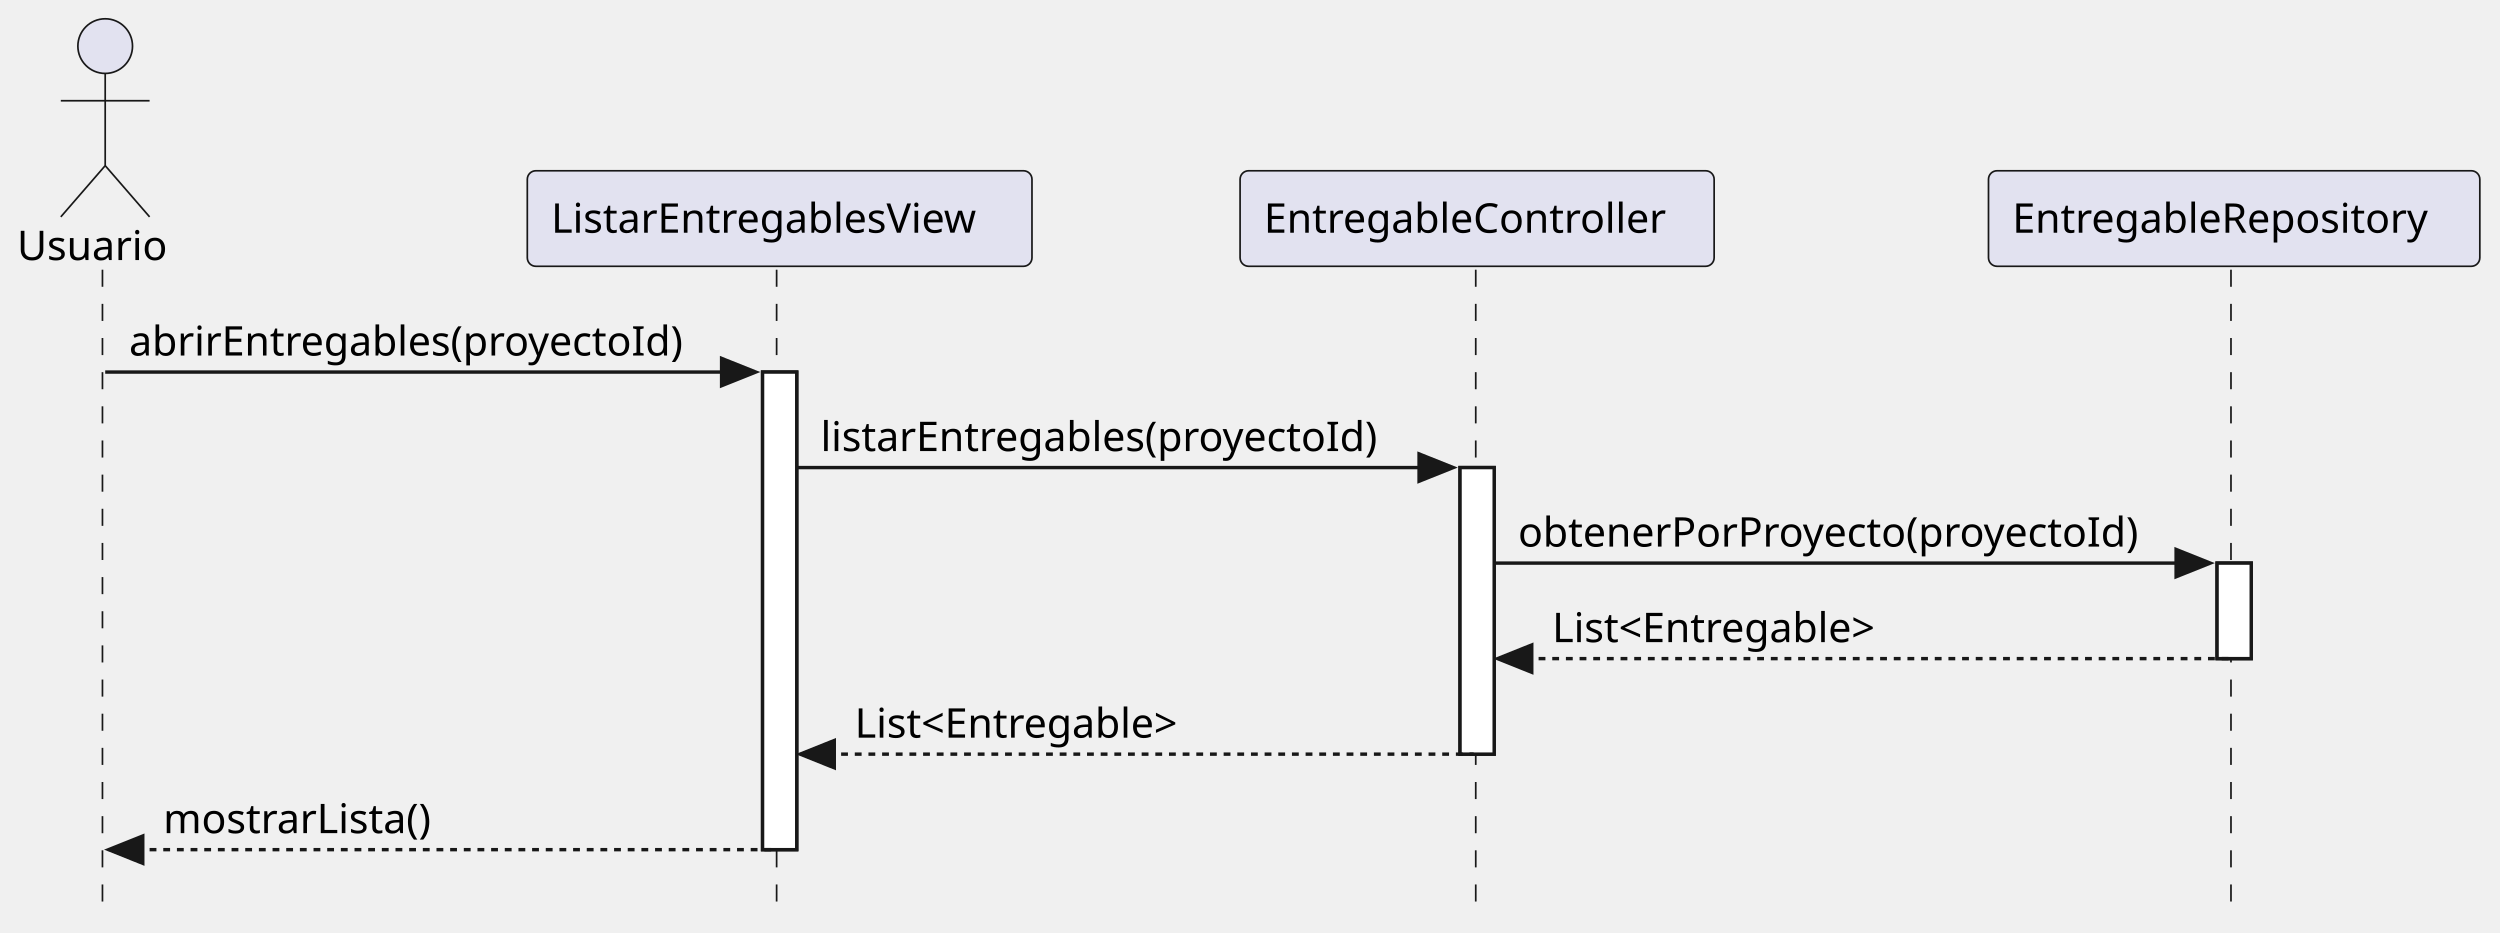
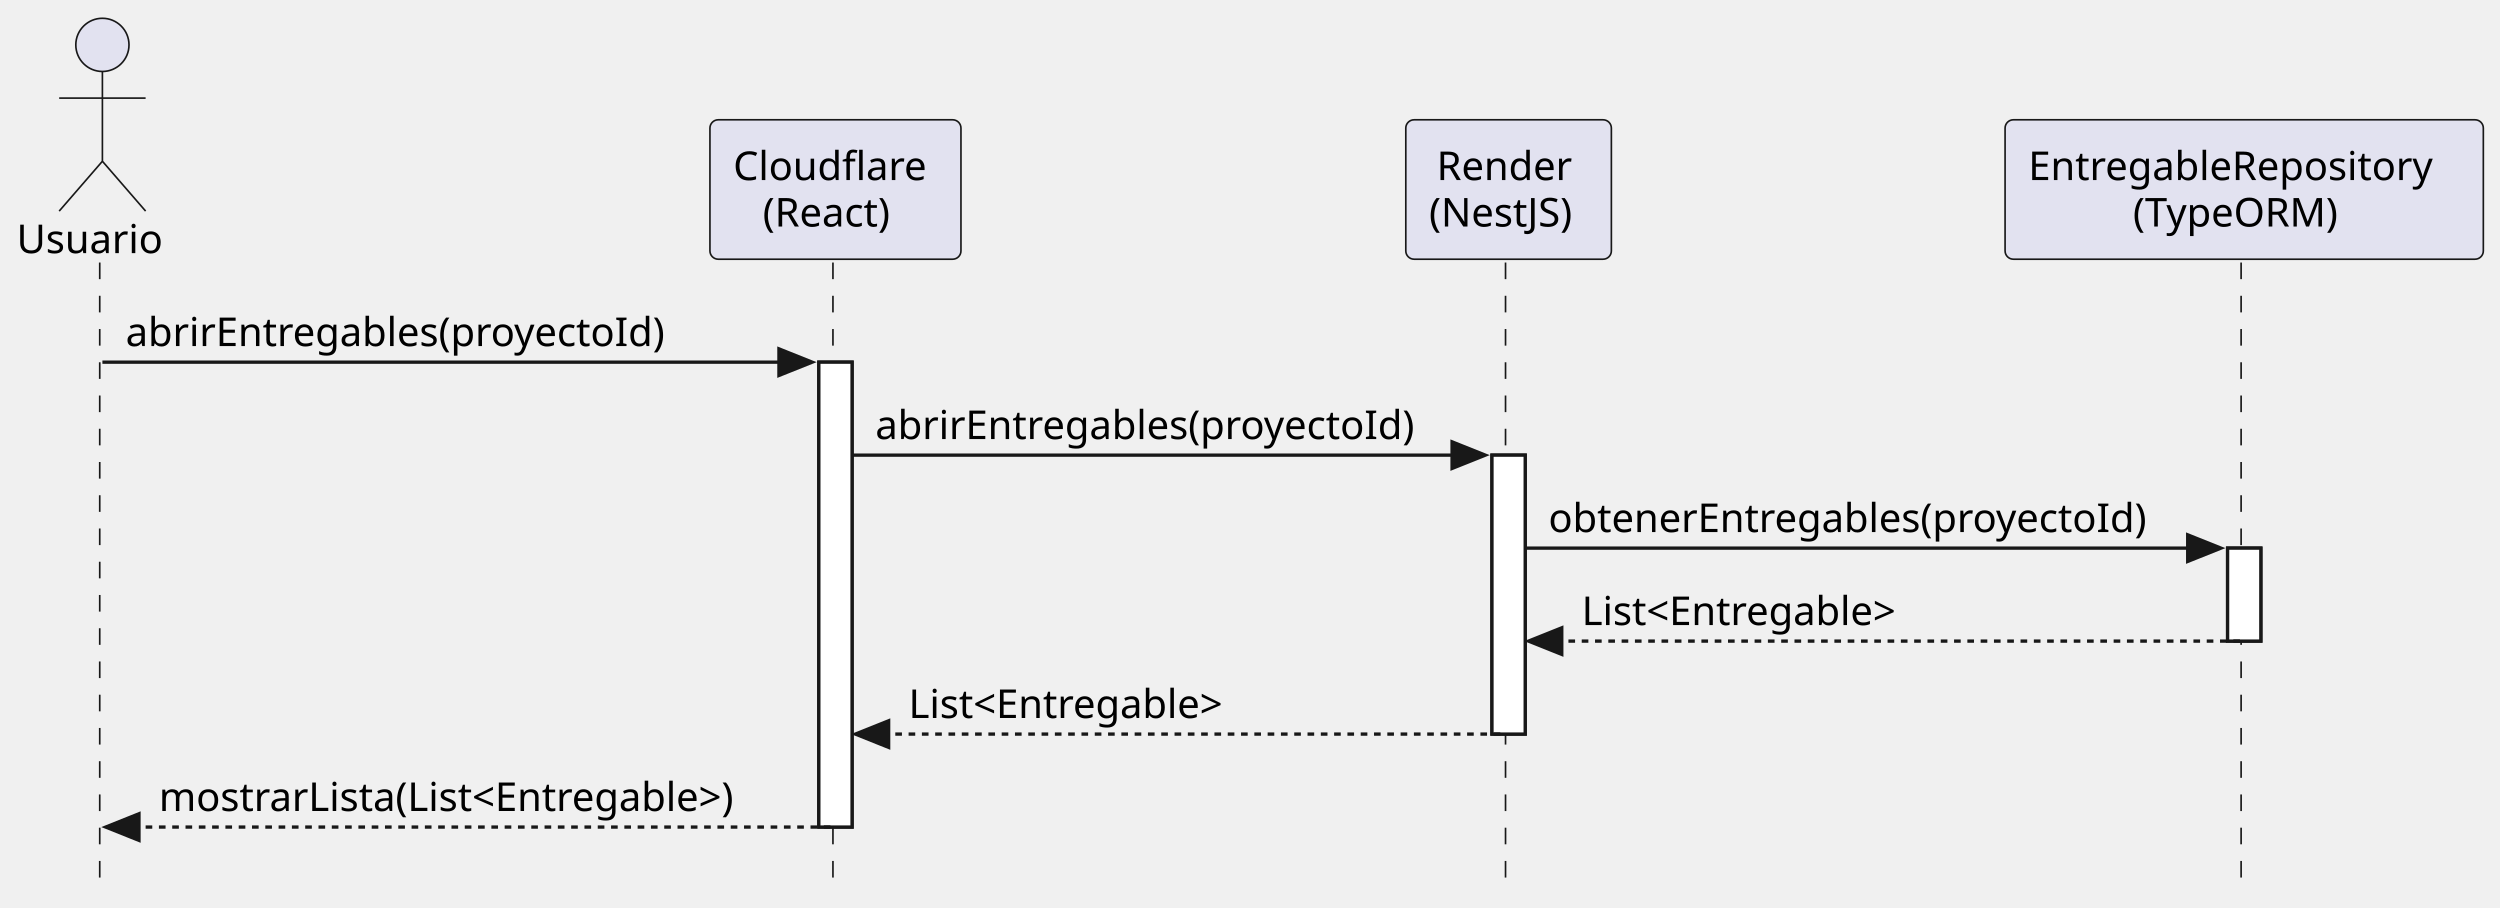
- <svg xmlns="http://www.w3.org/2000/svg" contentStyleType="text/css" data-diagram-type="SEQUENCE" height="273px" preserveAspectRatio="none" style="width:732px;height:273px;background:#FFFFFF;" version="1.1" viewBox="0 0 732 273" width="732px" zoomAndPan="magnify">
+ <svg xmlns="http://www.w3.org/2000/svg" contentStyleType="text/css" data-diagram-type="SEQUENCE" height="273px" preserveAspectRatio="none" style="width:752px;height:273px;background:#FFFFFF;" version="1.1" viewBox="0 0 752 273" width="752px" zoomAndPan="magnify">
  <defs />
  <g>
    <g>
-       <rect fill="#FFFFFF" height="139.844" style="stroke:#181818;stroke-width:1;" width="10" x="223.28" y="108.938" />
+       <rect fill="#FFFFFF" height="139.844" style="stroke:#181818;stroke-width:1;" width="10" x="246.304" y="108.938" />
    </g>
    <g>
-       <rect fill="#FFFFFF" height="83.906" style="stroke:#181818;stroke-width:1;" width="10" x="427.499" y="136.906" />
+       <rect fill="#FFFFFF" height="83.906" style="stroke:#181818;stroke-width:1;" width="10" x="448.782" y="136.906" />
    </g>
    <g>
-       <rect fill="#FFFFFF" height="27.969" style="stroke:#181818;stroke-width:1;" width="10" x="649.161" y="164.875" />
+       <rect fill="#FFFFFF" height="27.969" style="stroke:#181818;stroke-width:1;" width="10" x="670.058" y="164.875" />
    </g>
    <g class="participant-lifeline" data-entity-uid="part1" data-qualified-name="Usuario" id="part1-lifeline">
      <g>
        <rect fill="#000000" fill-opacity="0" height="187.812" width="8" x="26.802" y="78.969" />
        <line style="stroke:#181818;stroke-width:0.5;stroke-dasharray:5,5;" x1="30" x2="30" y1="78.969" y2="266.781" />
      </g>
    </g>
    <g class="participant-lifeline" data-entity-uid="part2" data-qualified-name="View" id="part2-lifeline">
      <g>
-         <rect fill="#000000" fill-opacity="0" height="187.812" width="8" x="224.28" y="78.969" />
-         <line style="stroke:#181818;stroke-width:0.5;stroke-dasharray:5,5;" x1="227.395" x2="227.395" y1="78.969" y2="266.781" />
+         <rect fill="#000000" fill-opacity="0" height="187.812" width="8" x="247.304" y="78.969" />
+         <line style="stroke:#181818;stroke-width:0.5;stroke-dasharray:5,5;" x1="250.551" x2="250.551" y1="78.969" y2="266.781" />
      </g>
    </g>
    <g class="participant-lifeline" data-entity-uid="part3" data-qualified-name="Controller" id="part3-lifeline">
      <g>
-         <rect fill="#000000" fill-opacity="0" height="187.812" width="8" x="428.499" y="78.969" />
-         <line style="stroke:#181818;stroke-width:0.5;stroke-dasharray:5,5;" x1="432.097" x2="432.097" y1="78.969" y2="266.781" />
+         <rect fill="#000000" fill-opacity="0" height="187.812" width="8" x="449.782" y="78.969" />
+         <line style="stroke:#181818;stroke-width:0.5;stroke-dasharray:5,5;" x1="452.864" x2="452.864" y1="78.969" y2="266.781" />
      </g>
    </g>
    <g class="participant-lifeline" data-entity-uid="part4" data-qualified-name="Repository" id="part4-lifeline">
      <g>
-         <rect fill="#000000" fill-opacity="0" height="187.812" width="8" x="650.161" y="78.969" />
-         <line style="stroke:#181818;stroke-width:0.5;stroke-dasharray:5,5;" x1="653.231" x2="653.231" y1="78.969" y2="266.781" />
+         <rect fill="#000000" fill-opacity="0" height="187.812" width="8" x="671.058" y="78.969" />
+         <line style="stroke:#181818;stroke-width:0.5;stroke-dasharray:5,5;" x1="674.127" x2="674.127" y1="78.969" y2="266.781" />
      </g>
    </g>
    <g class="participant participant-head" data-entity-uid="part1" data-qualified-name="Usuario" id="part1-head">
      <text fill="#000000" font-family="sans-serif" font-size="12" lengthAdjust="spacing" textLength="45.603" x="5" y="76.139">Usuario</text>
      <ellipse cx="30.802" cy="13.5" fill="#E2E2F0" rx="8" ry="8" style="stroke:#181818;stroke-width:0.5;" />
      <path d="M30.802,21.5 L30.802,48.5 M17.802,29.5 L43.802,29.5 M30.802,48.5 L17.802,63.5 M30.802,48.5 L43.802,63.5" fill="none" style="stroke:#181818;stroke-width:0.5;" />
    </g>
    <g class="participant participant-head" data-entity-uid="part2" data-qualified-name="View" id="part2-head">
-       <rect fill="#E2E2F0" height="27.969" rx="2.5" ry="2.5" style="stroke:#181818;stroke-width:0.5;" width="147.769" x="154.395" y="50" />
-       <text fill="#000000" font-family="sans-serif" font-size="12" lengthAdjust="spacing" textLength="133.769" x="161.395" y="68.139">ListarEntregablesView</text>
+       <rect fill="#E2E2F0" height="41.938" rx="2.5" ry="2.5" style="stroke:#181818;stroke-width:0.5;" width="75.506" x="213.551" y="36.031" />
+       <text fill="#000000" font-family="sans-serif" font-size="12" lengthAdjust="spacing" textLength="61.506" x="220.551" y="54.17">Cloudflare</text>
+       <text fill="#000000" font-family="sans-serif" font-size="12" lengthAdjust="spacing" textLength="43.74" x="229.434" y="68.139">(React)</text>
    </g>
    <g class="participant participant-head" data-entity-uid="part3" data-qualified-name="Controller" id="part3-head">
-       <rect fill="#E2E2F0" height="27.969" rx="2.5" ry="2.5" style="stroke:#181818;stroke-width:0.5;" width="138.805" x="363.097" y="50" />
-       <text fill="#000000" font-family="sans-serif" font-size="12" lengthAdjust="spacing" textLength="124.805" x="370.097" y="68.139">EntregableController</text>
+       <rect fill="#E2E2F0" height="41.938" rx="2.5" ry="2.5" style="stroke:#181818;stroke-width:0.5;" width="61.836" x="422.864" y="36.031" />
+       <text fill="#000000" font-family="sans-serif" font-size="12" lengthAdjust="spacing" textLength="43.26" x="432.152" y="54.17">Render</text>
+       <text fill="#000000" font-family="sans-serif" font-size="12" lengthAdjust="spacing" textLength="47.836" x="429.864" y="68.139">(NestJS)</text>
    </g>
    <g class="participant participant-head" data-entity-uid="part4" data-qualified-name="Repository" id="part4-head">
-       <rect fill="#E2E2F0" height="27.969" rx="2.5" ry="2.5" style="stroke:#181818;stroke-width:0.5;" width="143.861" x="582.231" y="50" />
-       <text fill="#000000" font-family="sans-serif" font-size="12" lengthAdjust="spacing" textLength="129.861" x="589.231" y="68.139">EntregableRepository</text>
+       <rect fill="#E2E2F0" height="41.938" rx="2.5" ry="2.5" style="stroke:#181818;stroke-width:0.5;" width="143.861" x="603.127" y="36.031" />
+       <text fill="#000000" font-family="sans-serif" font-size="12" lengthAdjust="spacing" textLength="129.861" x="610.127" y="54.17">EntregableRepository</text>
+       <text fill="#000000" font-family="sans-serif" font-size="12" lengthAdjust="spacing" textLength="66.932" x="641.592" y="68.139">(TypeORM)</text>
    </g>
    <g>
-       <rect fill="#FFFFFF" height="139.844" style="stroke:#181818;stroke-width:1;" width="10" x="223.28" y="108.938" />
+       <rect fill="#FFFFFF" height="139.844" style="stroke:#181818;stroke-width:1;" width="10" x="246.304" y="108.938" />
    </g>
    <g>
-       <rect fill="#FFFFFF" height="83.906" style="stroke:#181818;stroke-width:1;" width="10" x="427.499" y="136.906" />
+       <rect fill="#FFFFFF" height="83.906" style="stroke:#181818;stroke-width:1;" width="10" x="448.782" y="136.906" />
    </g>
    <g>
-       <rect fill="#FFFFFF" height="27.969" style="stroke:#181818;stroke-width:1;" width="10" x="649.161" y="164.875" />
+       <rect fill="#FFFFFF" height="27.969" style="stroke:#181818;stroke-width:1;" width="10" x="670.058" y="164.875" />
    </g>
    <g class="message" data-entity-1="part1" data-entity-2="part2" id="msg1">
-       <polygon fill="#181818" points="211.28,104.938,221.28,108.938,211.28,112.938" style="stroke:#181818;stroke-width:1;" />
-       <line style="stroke:#181818;stroke-width:1;" x1="30.802" x2="217.28" y1="108.938" y2="108.938" />
+       <polygon fill="#181818" points="234.304,104.938,244.304,108.938,234.304,112.938" style="stroke:#181818;stroke-width:1;" />
+       <line style="stroke:#181818;stroke-width:1;" x1="30.802" x2="240.304" y1="108.938" y2="108.938" />
      <text fill="#000000" font-family="sans-serif" font-size="12" lengthAdjust="spacing" textLength="173.478" x="37.802" y="104.107">abrirEntregables(proyectoId)</text>
    </g>
    <g class="message" data-entity-1="part2" data-entity-2="part3" id="msg2">
-       <polygon fill="#181818" points="415.499,132.906,425.499,136.906,415.499,140.906" style="stroke:#181818;stroke-width:1;" />
-       <line style="stroke:#181818;stroke-width:1;" x1="233.28" x2="421.499" y1="136.906" y2="136.906" />
-       <text fill="#000000" font-family="sans-serif" font-size="12" lengthAdjust="spacing" textLength="175.219" x="240.28" y="132.076">listarEntregables(proyectoId)</text>
+       <polygon fill="#181818" points="436.782,132.906,446.782,136.906,436.782,140.906" style="stroke:#181818;stroke-width:1;" />
+       <line style="stroke:#181818;stroke-width:1;" x1="256.304" x2="442.782" y1="136.906" y2="136.906" />
+       <text fill="#000000" font-family="sans-serif" font-size="12" lengthAdjust="spacing" textLength="173.478" x="263.304" y="132.076">abrirEntregables(proyectoId)</text>
    </g>
    <g class="message" data-entity-1="part3" data-entity-2="part4" id="msg3">
-       <polygon fill="#181818" points="637.161,160.875,647.161,164.875,637.161,168.875" style="stroke:#181818;stroke-width:1;" />
-       <line style="stroke:#181818;stroke-width:1;" x1="437.499" x2="643.161" y1="164.875" y2="164.875" />
-       <text fill="#000000" font-family="sans-serif" font-size="12" lengthAdjust="spacing" textLength="192.662" x="444.499" y="160.045">obtenerPorProyecto(proyectoId)</text>
+       <polygon fill="#181818" points="658.058,160.875,668.058,164.875,658.058,168.875" style="stroke:#181818;stroke-width:1;" />
+       <line style="stroke:#181818;stroke-width:1;" x1="458.782" x2="664.058" y1="164.875" y2="164.875" />
+       <text fill="#000000" font-family="sans-serif" font-size="12" lengthAdjust="spacing" textLength="192.275" x="465.782" y="160.045">obtenerEntregables(proyectoId)</text>
    </g>
    <g class="message" data-entity-1="part4" data-entity-2="part3" id="msg4">
-       <polygon fill="#181818" points="448.499,188.844,438.499,192.844,448.499,196.844" style="stroke:#181818;stroke-width:1;" />
-       <line style="stroke:#181818;stroke-width:1;stroke-dasharray:2,2;" x1="442.499" x2="653.161" y1="192.844" y2="192.844" />
-       <text fill="#000000" font-family="sans-serif" font-size="12" lengthAdjust="spacing" textLength="106.6" x="454.499" y="188.014">List&lt;Entregable&gt;</text>
+       <polygon fill="#181818" points="469.782,188.844,459.782,192.844,469.782,196.844" style="stroke:#181818;stroke-width:1;" />
+       <line style="stroke:#181818;stroke-width:1;stroke-dasharray:2,2;" x1="463.782" x2="674.058" y1="192.844" y2="192.844" />
+       <text fill="#000000" font-family="sans-serif" font-size="12" lengthAdjust="spacing" textLength="106.6" x="475.782" y="188.014">List&lt;Entregable&gt;</text>
    </g>
    <g class="message" data-entity-1="part3" data-entity-2="part2" id="msg5">
-       <polygon fill="#181818" points="244.28,216.812,234.28,220.812,244.28,224.812" style="stroke:#181818;stroke-width:1;" />
-       <line style="stroke:#181818;stroke-width:1;stroke-dasharray:2,2;" x1="238.28" x2="431.499" y1="220.812" y2="220.812" />
-       <text fill="#000000" font-family="sans-serif" font-size="12" lengthAdjust="spacing" textLength="106.6" x="250.28" y="215.982">List&lt;Entregable&gt;</text>
+       <polygon fill="#181818" points="267.304,216.812,257.304,220.812,267.304,224.812" style="stroke:#181818;stroke-width:1;" />
+       <line style="stroke:#181818;stroke-width:1;stroke-dasharray:2,2;" x1="261.304" x2="452.782" y1="220.812" y2="220.812" />
+       <text fill="#000000" font-family="sans-serif" font-size="12" lengthAdjust="spacing" textLength="106.6" x="273.304" y="215.982">List&lt;Entregable&gt;</text>
    </g>
    <g class="message" data-entity-1="part2" data-entity-2="part1" id="msg6">
      <polygon fill="#181818" points="41.802,244.781,31.802,248.781,41.802,252.781" style="stroke:#181818;stroke-width:1;" />
-       <line style="stroke:#181818;stroke-width:1;stroke-dasharray:2,2;" x1="35.802" x2="227.28" y1="248.781" y2="248.781" />
-       <text fill="#000000" font-family="sans-serif" font-size="12" lengthAdjust="spacing" textLength="84.902" x="47.802" y="243.951">mostrarLista()</text>
+       <line style="stroke:#181818;stroke-width:1;stroke-dasharray:2,2;" x1="35.802" x2="250.304" y1="248.781" y2="248.781" />
+       <text fill="#000000" font-family="sans-serif" font-size="12" lengthAdjust="spacing" textLength="191.502" x="47.802" y="243.951">mostrarLista(List&lt;Entregable&gt;)</text>
    </g>
  </g>
</svg>
